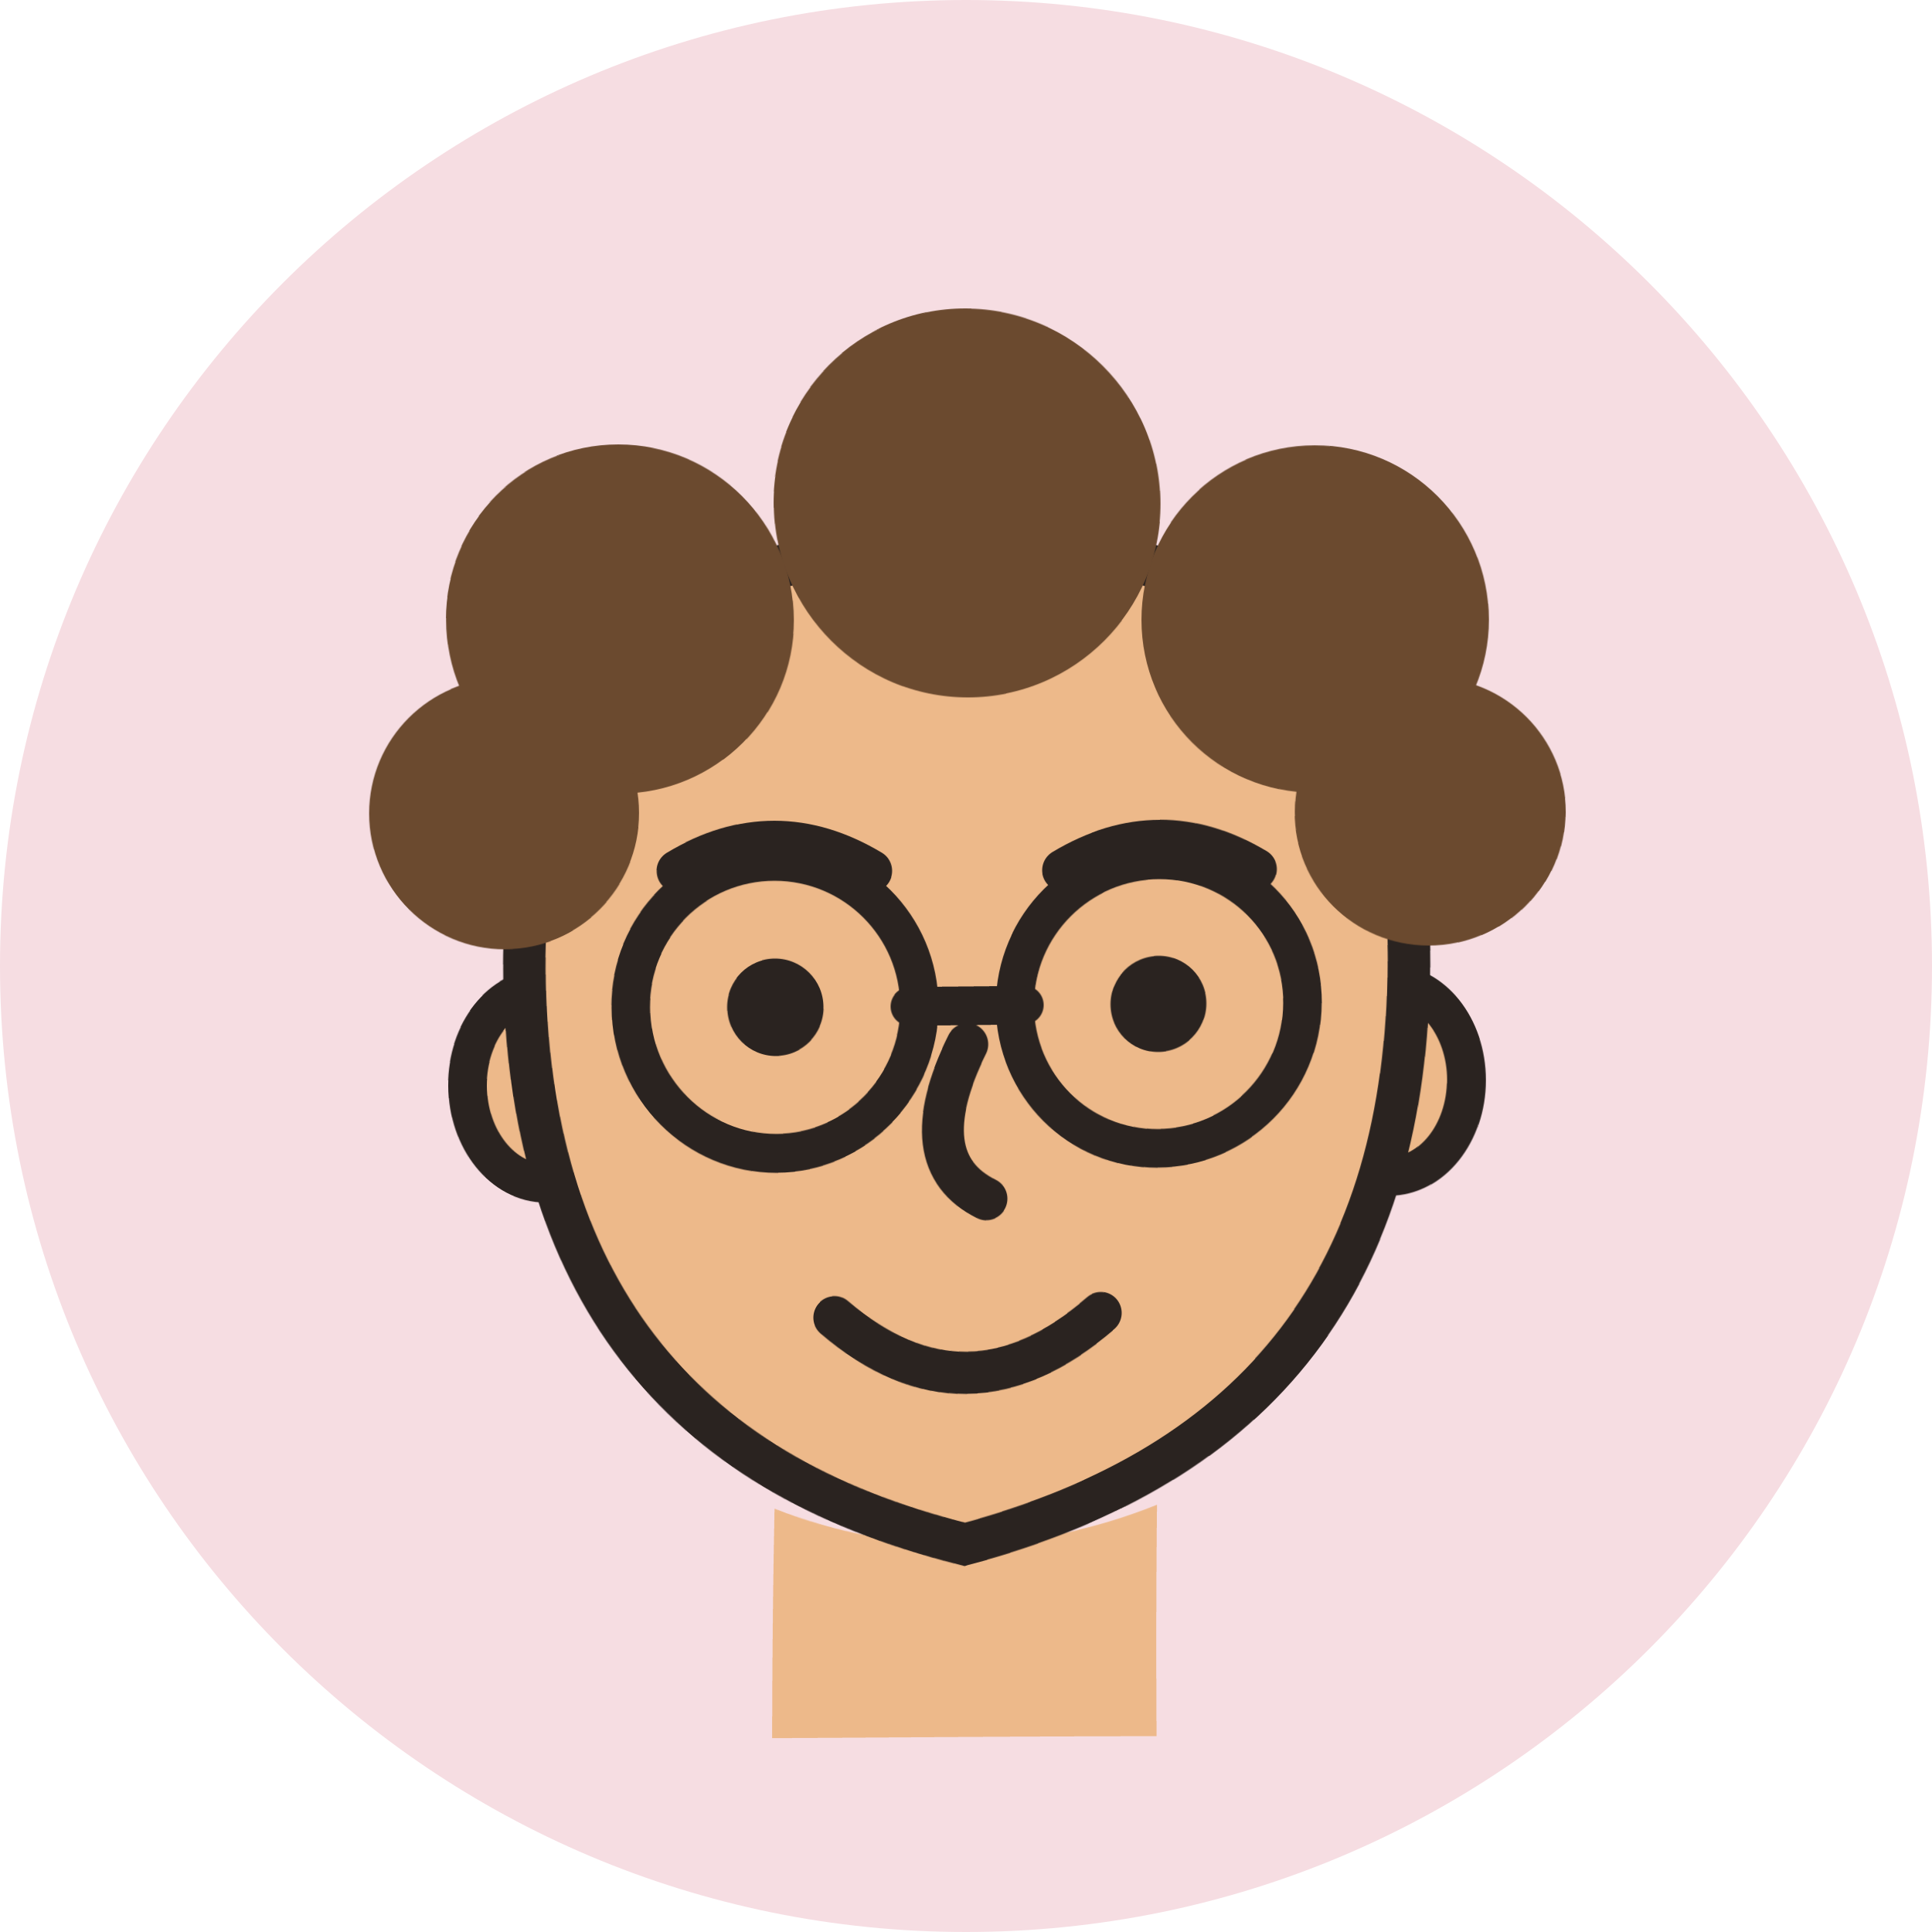
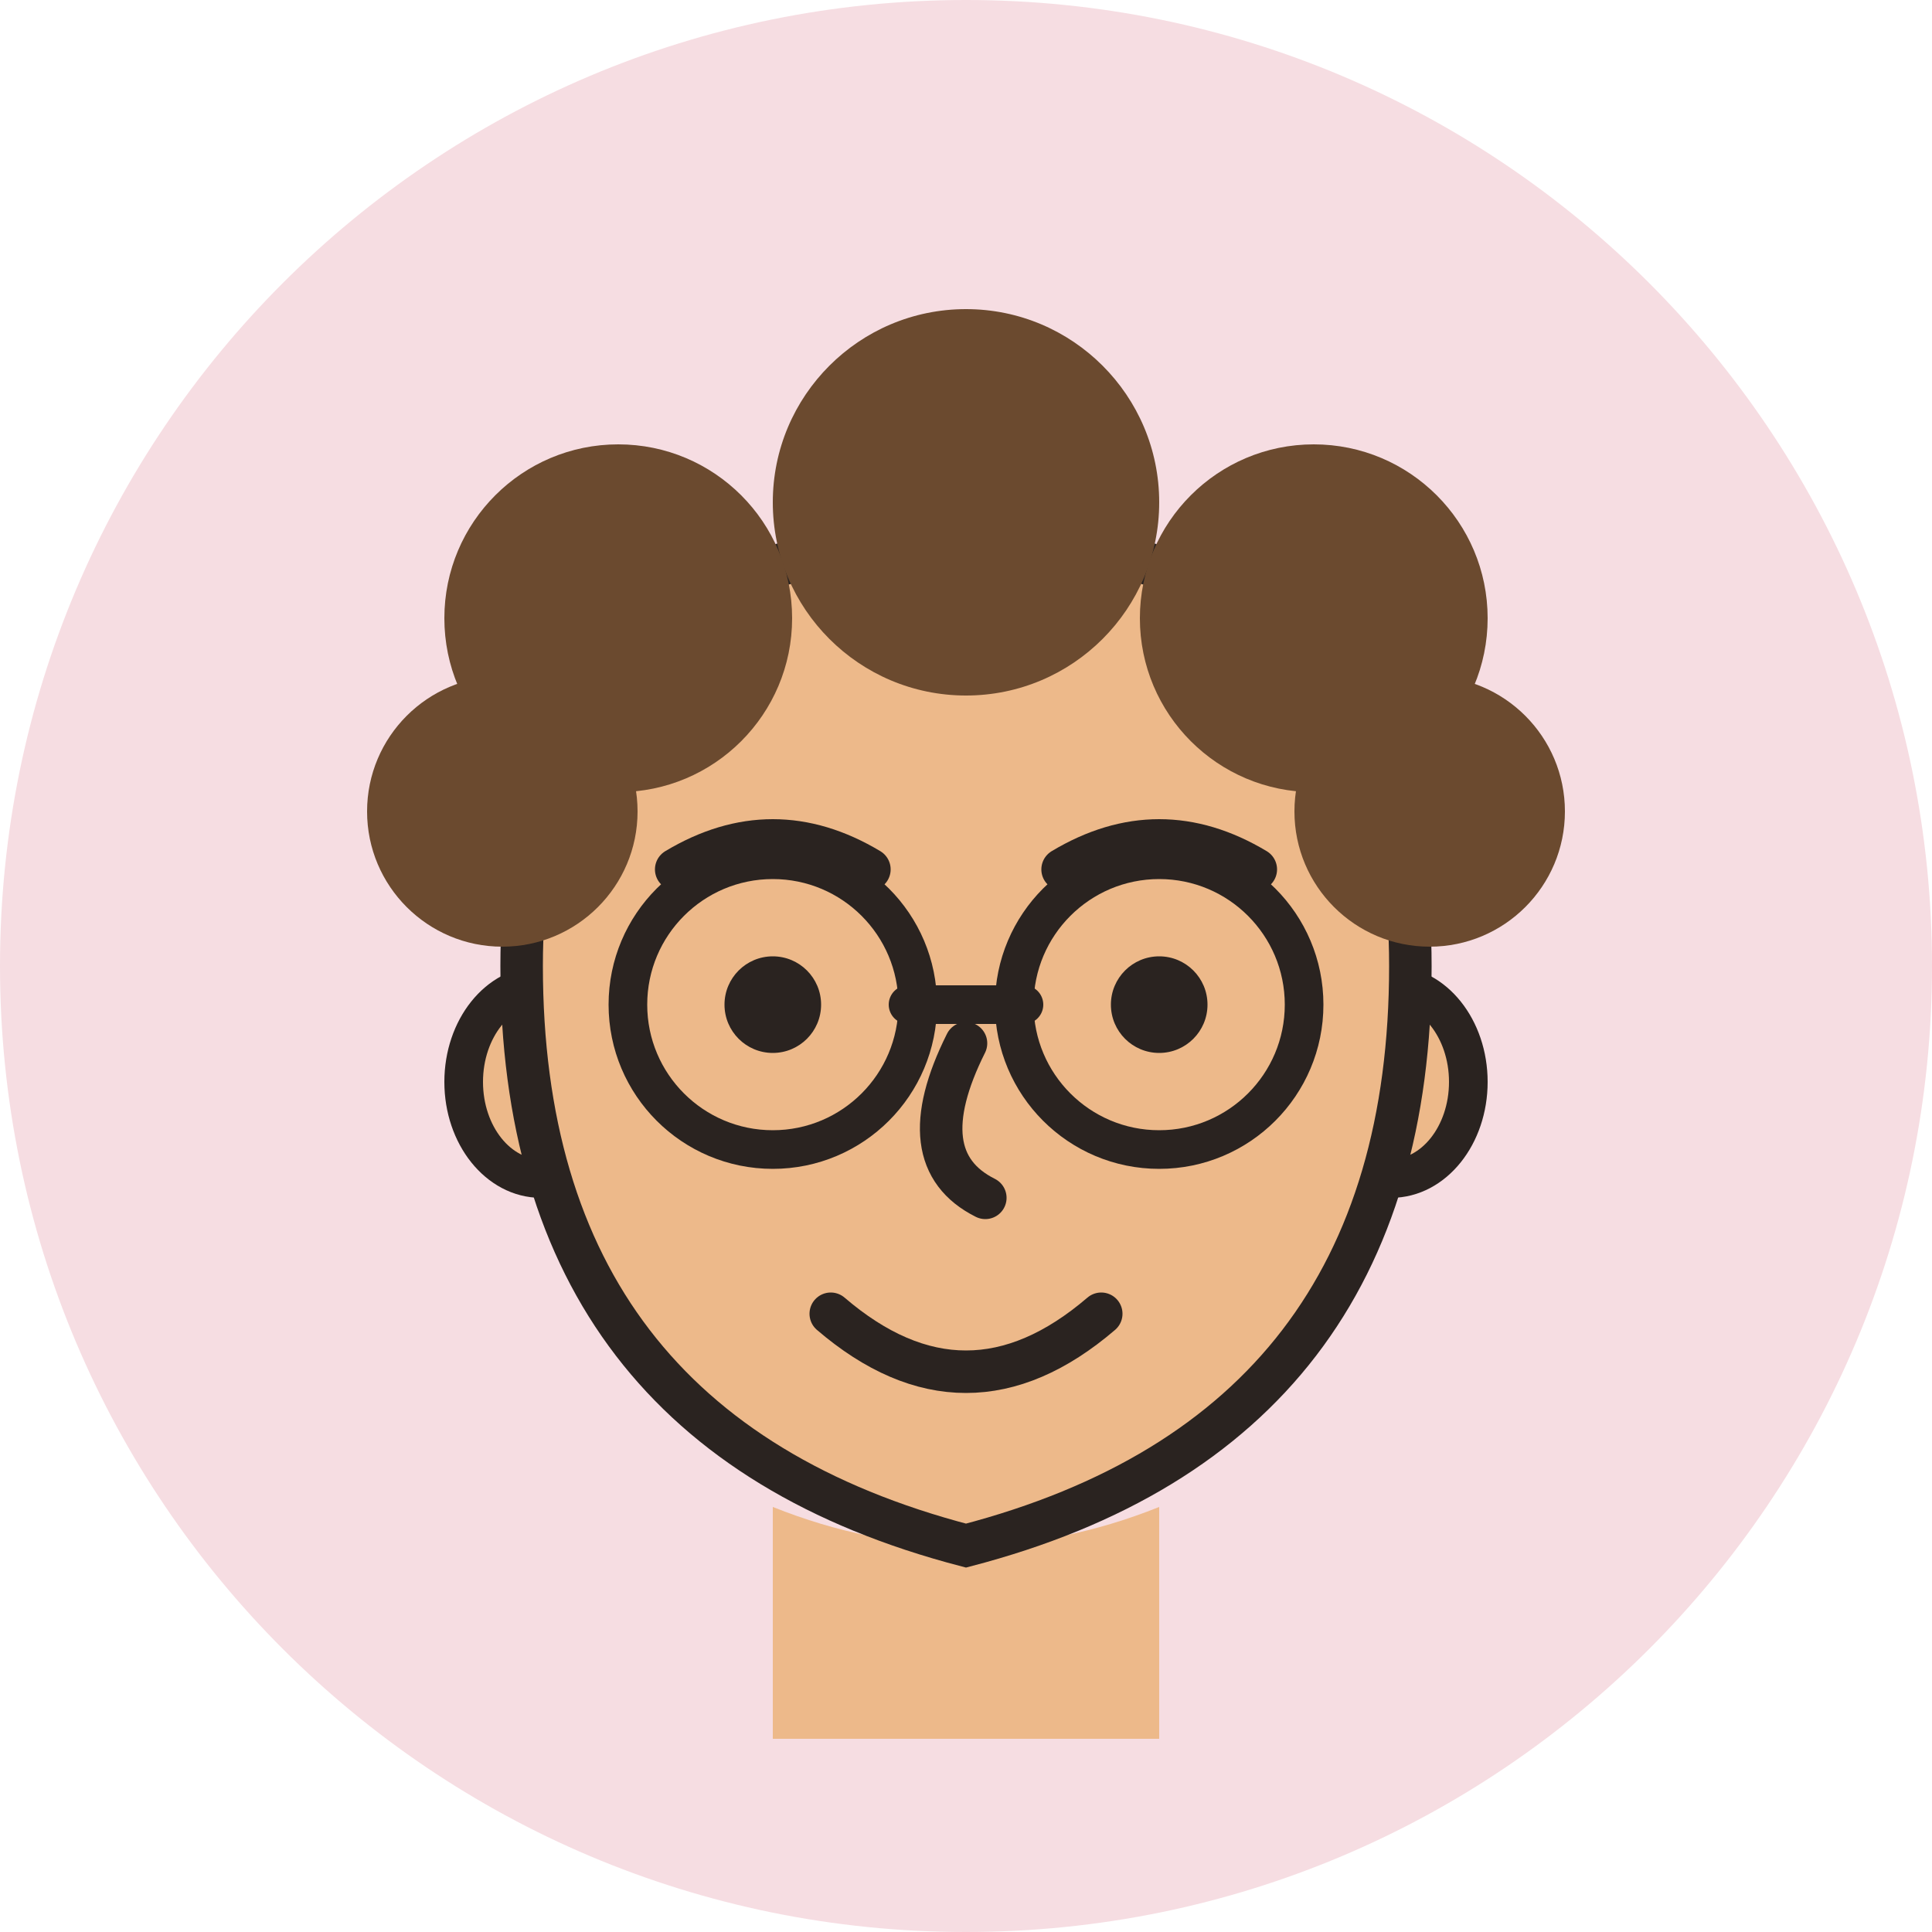
<svg xmlns="http://www.w3.org/2000/svg" viewBox="0 0 100 100">
-   <defs>
-     <filter id="r">
-       <feTurbulence type="fractalNoise" baseFrequency="0.013" numOctaves="2" seed="42" result="n" />
-       <feDisplacementMap in="SourceGraphic" in2="n" scale="2" />
-     </filter>
-   </defs>
  <rect width="100" height="100" rx="50" fill="#F6DDE2" />
-   <g filter="url(#r)">
+   <g>
    <path d="M40 78 q10 4 20 0 l0 12 -20 0 z" fill="#EDB98A" />
    <ellipse cx="28" cy="56" rx="4" ry="5" fill="#EDB98A" stroke="#2a2320" stroke-width="2" />
    <ellipse cx="72" cy="56" rx="4" ry="5" fill="#EDB98A" stroke="#2a2320" stroke-width="2" />
    <path d="M27 50 q0 -22 23 -22 q23 0 23 22 q0 24 -23 30 q-23 -6 -23 -30 z" fill="#EDB98A" stroke="#2a2320" stroke-width="2.2" />
    <circle cx="32" cy="32" r="9" fill="#6B4A2F" />
    <circle cx="50" cy="26" r="10" fill="#6B4A2F" />
    <circle cx="68" cy="32" r="9" fill="#6B4A2F" />
    <circle cx="26" cy="42" r="7" fill="#6B4A2F" />
    <circle cx="74" cy="42" r="7" fill="#6B4A2F" />
    <circle cx="40" cy="52" r="2.5" fill="#2a2320" />
    <circle cx="60" cy="52" r="2.5" fill="#2a2320" />
    <path d="M35 45 q5 -3 10 0" fill="none" stroke="#2a2320" stroke-width="2.2" stroke-linecap="round" stroke-linejoin="round" />
    <path d="M55 45 q5 -3 10 0" fill="none" stroke="#2a2320" stroke-width="2.2" stroke-linecap="round" stroke-linejoin="round" />
    <circle cx="40" cy="52" r="7.5" fill="none" stroke="#2a2320" stroke-width="2" stroke-linecap="round" stroke-linejoin="round" />
    <circle cx="60" cy="52" r="7.5" fill="none" stroke="#2a2320" stroke-width="2" stroke-linecap="round" stroke-linejoin="round" />
    <path d="M47 52 h6" fill="none" stroke="#2a2320" stroke-width="2" stroke-linecap="round" stroke-linejoin="round" />
    <path d="M50 54 q -3 6 1 8" fill="none" stroke="#2a2320" stroke-width="2.2" stroke-linecap="round" stroke-linejoin="round" />
    <path d="M43 68 q7 6 14 0" fill="none" stroke="#2a2320" stroke-width="2.2" stroke-linecap="round" stroke-linejoin="round" />
  </g>
</svg>
